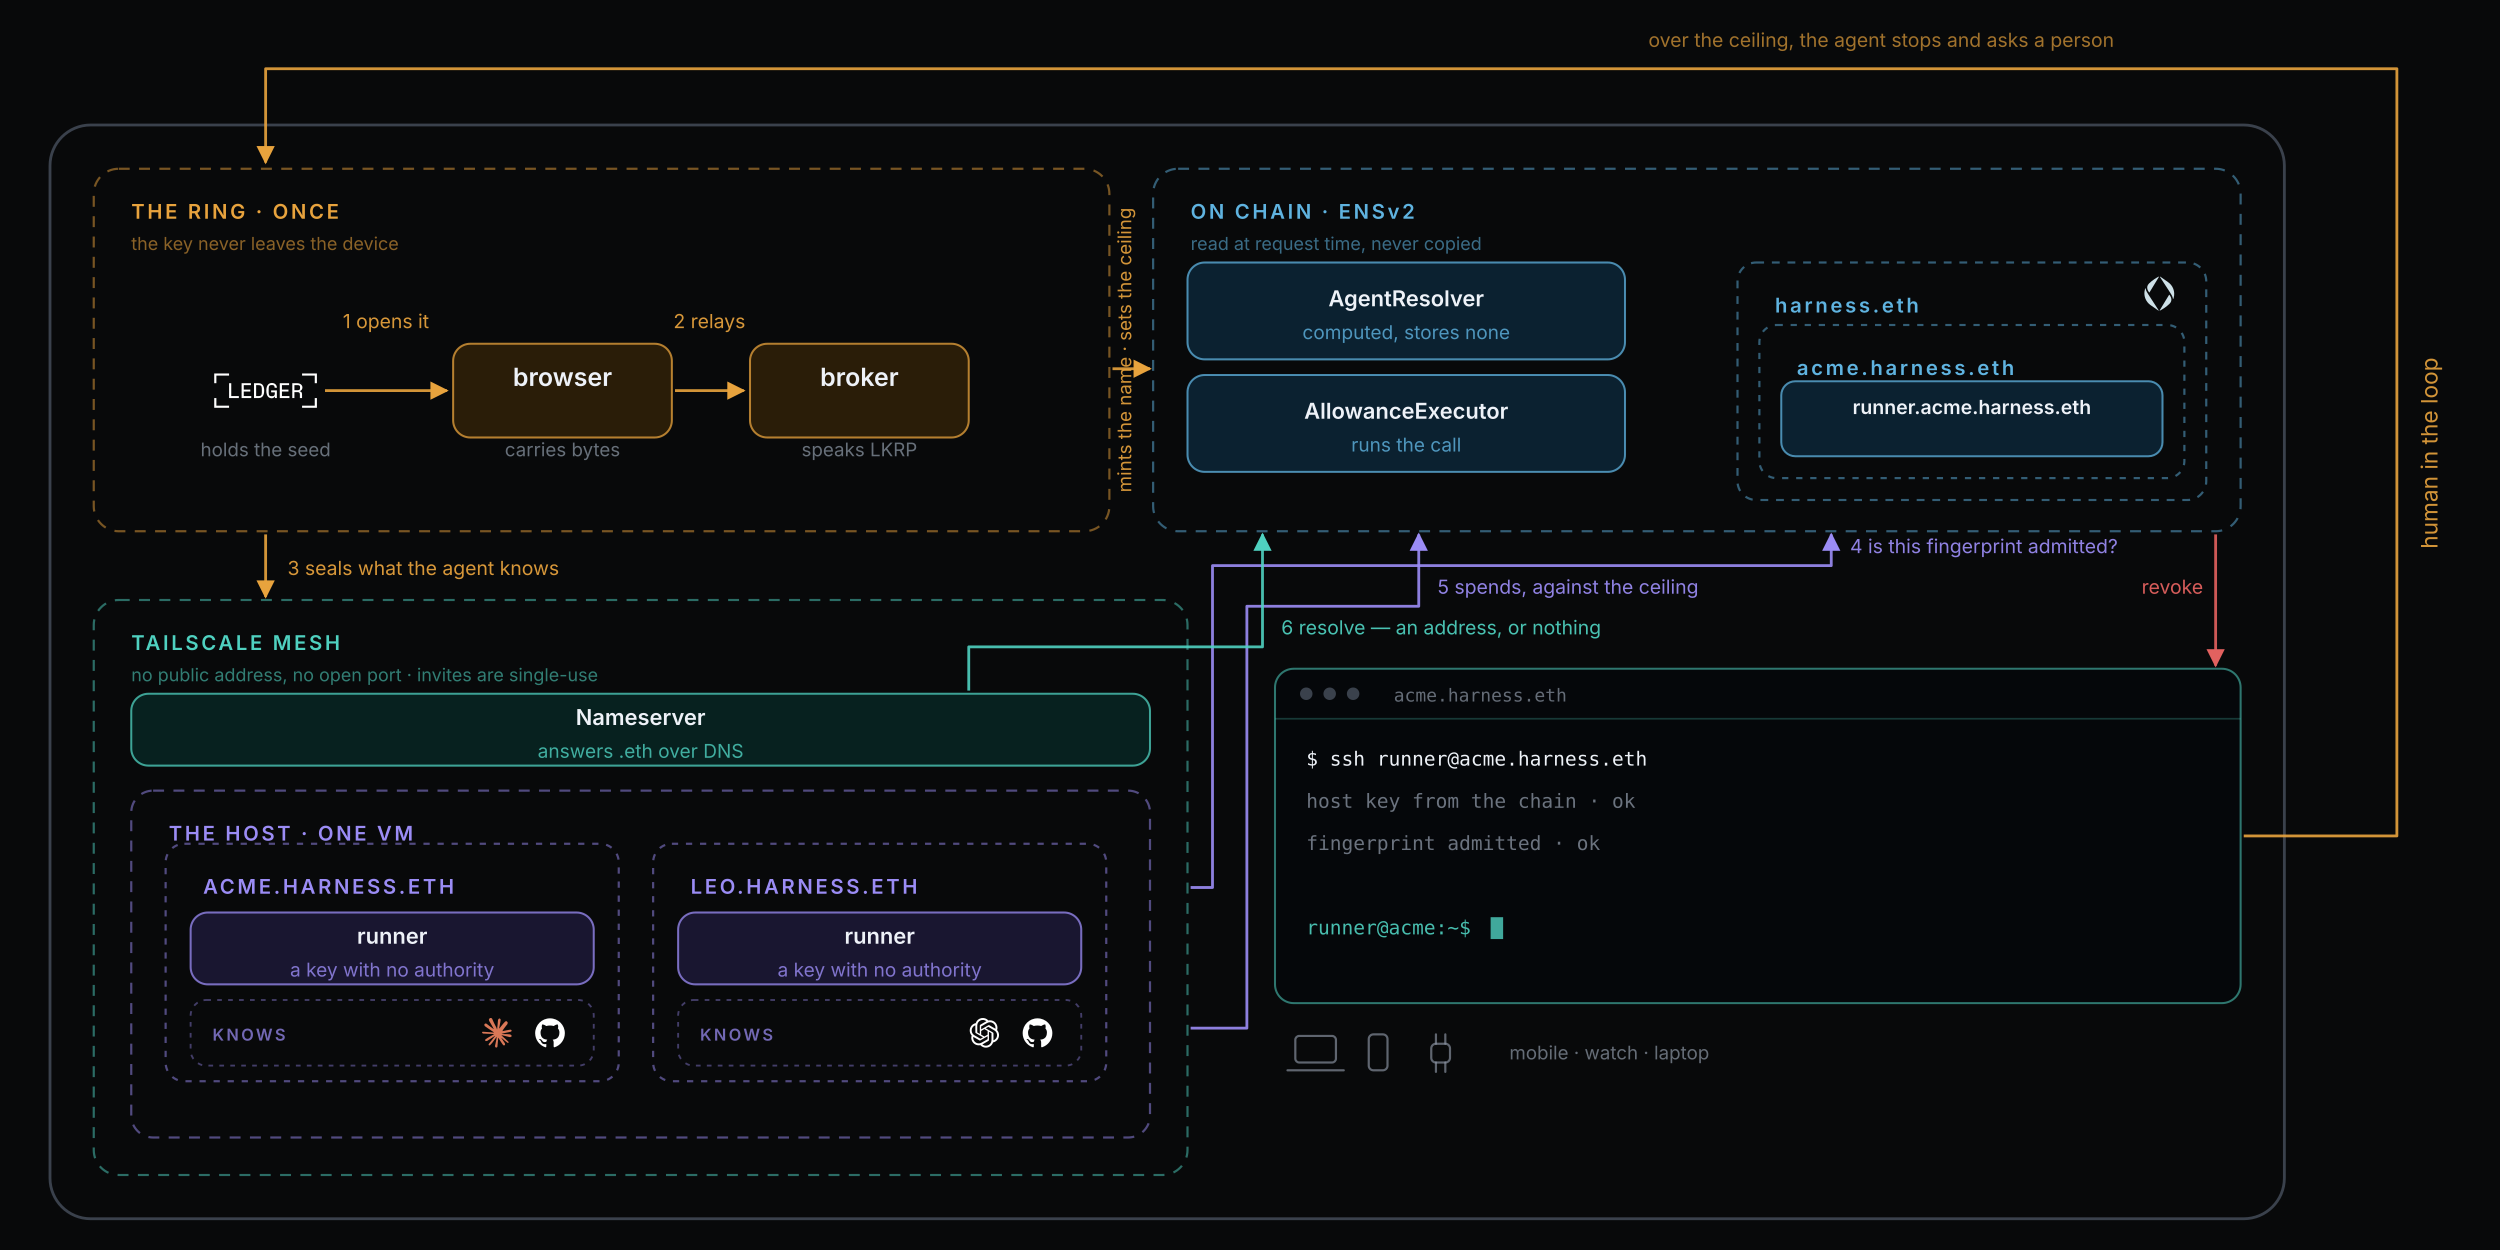
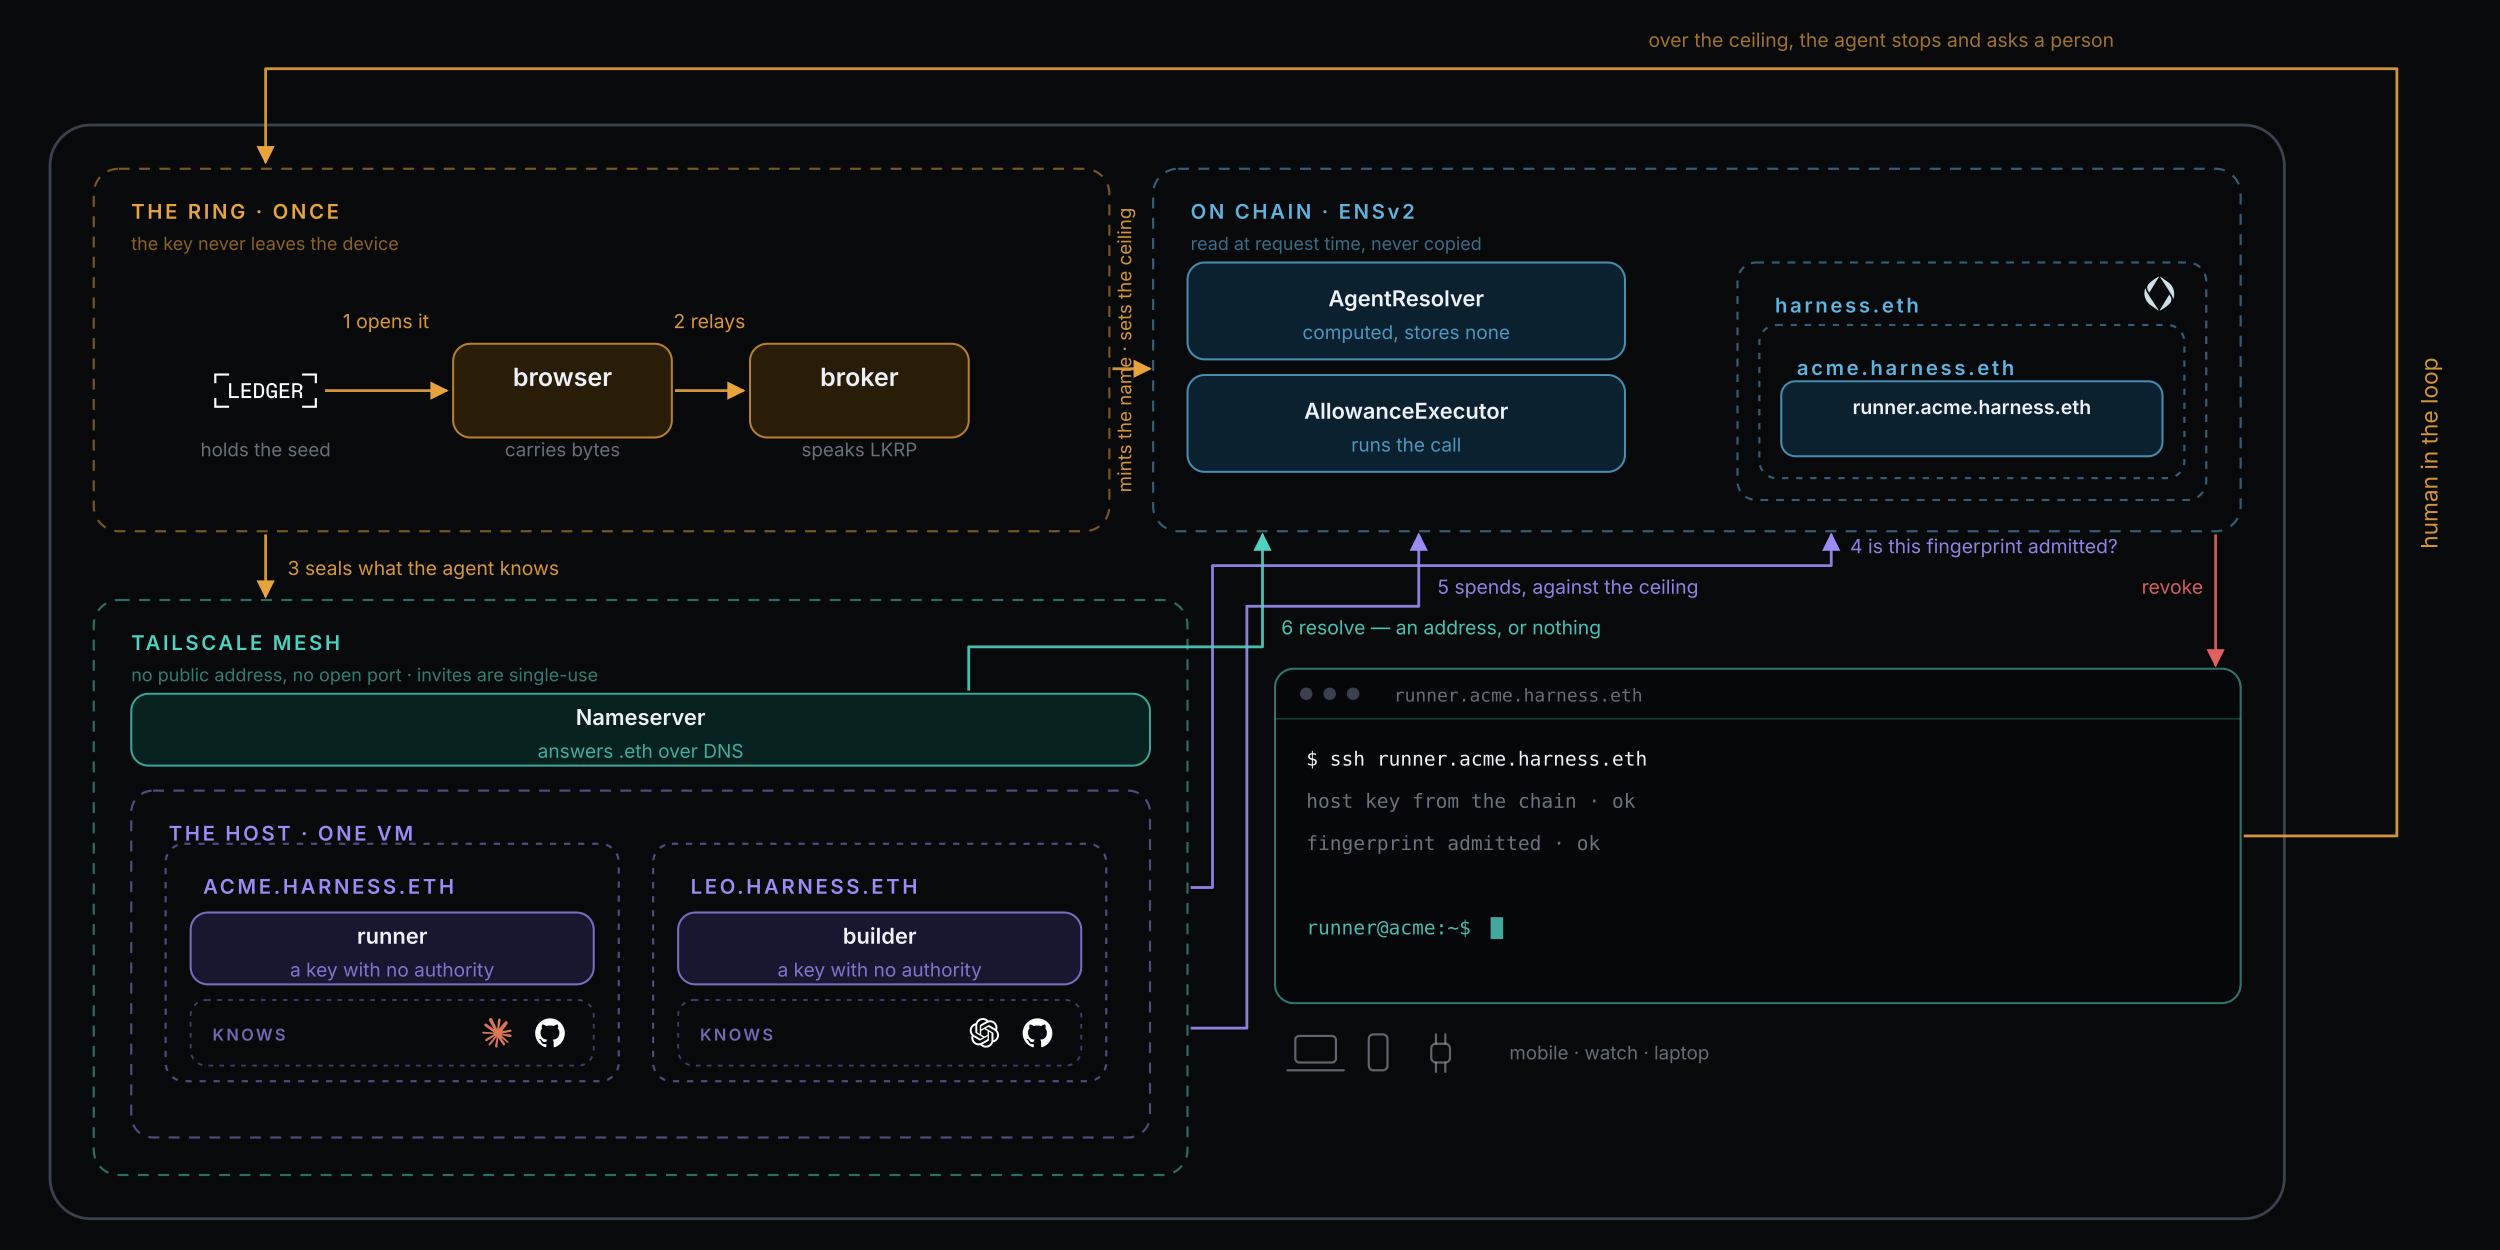
<svg xmlns="http://www.w3.org/2000/svg" width="1600" height="800" viewBox="0 0 1600 800" font-family="Inter, ui-sans-serif, system-ui, sans-serif">
  <defs>
    <marker id="me8a33d" viewBox="0 0 10 10" refX="9" refY="5" markerWidth="6.5" markerHeight="6.5" orient="auto-start-reverse">
      <path d="M 0 0 L 10 5 L 0 10 z" fill="#e8a33d" />
    </marker>
    <marker id="m5fb3e0" viewBox="0 0 10 10" refX="9" refY="5" markerWidth="6.5" markerHeight="6.5" orient="auto-start-reverse">
      <path d="M 0 0 L 10 5 L 0 10 z" fill="#5fb3e0" />
    </marker>
    <marker id="m9b8cf5" viewBox="0 0 10 10" refX="9" refY="5" markerWidth="6.5" markerHeight="6.5" orient="auto-start-reverse">
      <path d="M 0 0 L 10 5 L 0 10 z" fill="#9b8cf5" />
    </marker>
    <marker id="m4fd1c0" viewBox="0 0 10 10" refX="9" refY="5" markerWidth="6.5" markerHeight="6.5" orient="auto-start-reverse">
      <path d="M 0 0 L 10 5 L 0 10 z" fill="#4fd1c0" />
    </marker>
    <marker id="me2615f" viewBox="0 0 10 10" refX="9" refY="5" markerWidth="6.5" markerHeight="6.5" orient="auto-start-reverse">
      <path d="M 0 0 L 10 5 L 0 10 z" fill="#e2615f" />
    </marker>
  </defs>
  <rect width="1600" height="800" fill="#08090a" />
  <rect x="32" y="80" width="1430" height="700" rx="26" fill="none" stroke="#3a414c" stroke-width="1.8" />
  <rect x="60" y="108" width="650" height="232" rx="16" fill="none" stroke="#e8a33d" stroke-opacity="0.5" stroke-width="1.4" stroke-dasharray="7 6" />
  <text x="84" y="140" fill="#e8a33d" font-size="13" font-weight="600" letter-spacing="1.7">THE RING · ONCE</text>
  <text x="84" y="160" fill="#e8a33d" fill-opacity="0.58" font-size="11.5">the key never leaves the device</text>
  <svg x="137.1" y="239.0" width="65.8" height="22" viewBox="0 0 383 128" fill="none">
    <path d="M327.262 119.94V127.998H382.57V91.655H374.511V119.94H327.262ZM327.262 0V8.058H374.511V36.345H382.57V0H327.262ZM298.74 62.341V43.616H311.382C317.546 43.616 319.758 45.67 319.758 51.28V54.598C319.758 60.366 317.624 62.341 311.382 62.341H298.74ZM318.808 65.659C324.575 64.158 328.604 58.784 328.604 52.386C328.604 48.356 327.025 44.721 324.023 41.797C320.23 38.162 315.172 36.345 308.615 36.345H290.838V91.653H298.74V69.61H310.592C316.675 69.61 319.125 72.138 319.125 78.46V91.655H327.184V79.724C327.184 71.032 325.13 67.715 318.808 66.766V65.659ZM252.282 67.476H276.618V60.207H252.282V43.614H278.988V36.345H244.222V91.653H280.173V84.384H252.282V67.476ZM225.812 70.4V74.192C225.812 82.172 222.888 84.78 215.541 84.78H213.803C206.454 84.78 202.899 82.409 202.899 71.426V56.572C202.899 45.511 206.613 43.218 213.96 43.218H215.539C222.73 43.218 225.021 45.905 225.099 53.332H233.791C233.001 42.428 225.732 35.556 214.828 35.556C209.535 35.556 205.11 37.215 201.792 40.374C196.814 45.037 194.049 52.938 194.049 63.999C194.049 74.666 196.42 82.567 201.318 87.465C204.636 90.704 209.219 92.443 213.723 92.443C218.463 92.443 222.81 90.546 225.021 86.438H226.126V91.653H233.395V63.131H211.983V70.4H225.812ZM156.126 43.614H164.739C172.878 43.614 177.303 45.668 177.303 56.73V71.268C177.303 82.329 172.878 84.384 164.739 84.384H156.126V43.614ZM165.449 91.655C180.541 91.655 186.149 80.198 186.149 64.001C186.149 47.567 180.145 36.347 165.29 36.347H148.223V91.655H165.449ZM110.063 67.476H134.399V60.207H110.063V43.614H136.768V36.345H102.002V91.653H137.954V84.384H110.063V67.476ZM63.446 36.345H55.388V91.653H91.733V84.384H63.446V36.345ZM0 91.655V128H55.308V119.94H8.058V91.655H0ZM0 0V36.345H8.058V8.058H55.308V0H0Z" fill="#ffffff" />
  </svg>
  <text x="170" y="292" fill="#8d97a6" fill-opacity="0.72" font-size="12" font-weight="400" text-anchor="middle">holds the seed</text>
  <rect x="290" y="220" width="140" height="60" rx="11" fill="#2a1d08" stroke="#e8a33d" stroke-opacity="0.75" stroke-width="1.3" />
  <text x="360" y="247" fill="#eef2f8" font-size="16" font-weight="600" text-anchor="middle">browser</text>
  <text x="360" y="292" fill="#8d97a6" fill-opacity="0.72" font-size="12" font-weight="400" text-anchor="middle">carries bytes</text>
  <rect x="480" y="220" width="140" height="60" rx="11" fill="#2a1d08" stroke="#e8a33d" stroke-opacity="0.75" stroke-width="1.3" />
  <text x="550" y="247" fill="#eef2f8" font-size="16" font-weight="600" text-anchor="middle">broker</text>
  <text x="550" y="292" fill="#8d97a6" fill-opacity="0.72" font-size="12" font-weight="400" text-anchor="middle">speaks LKRP</text>
  <path d="M 208 250 L 286 250" fill="none" stroke="#e8a33d" stroke-opacity="0.9" stroke-width="1.8" stroke-linejoin="round" marker-end="url(#me8a33d)" />
  <text x="247" y="210" fill="#e8a33d" fill-opacity="0.92" font-size="12.4" text-anchor="middle">1  opens it</text>
  <path d="M 432 250 L 476 250" fill="none" stroke="#e8a33d" stroke-opacity="0.9" stroke-width="1.8" stroke-linejoin="round" marker-end="url(#me8a33d)" />
  <text x="454" y="210" fill="#e8a33d" fill-opacity="0.92" font-size="12.4" text-anchor="middle">2  relays</text>
  <rect x="738" y="108" width="696" height="232" rx="16" fill="none" stroke="#5fb3e0" stroke-opacity="0.5" stroke-width="1.4" stroke-dasharray="7 6" />
  <text x="762" y="140" fill="#5fb3e0" font-size="13" font-weight="600" letter-spacing="1.7">ON CHAIN · ENSv2</text>
  <text x="762" y="160" fill="#5fb3e0" fill-opacity="0.58" font-size="11.5">read at request time, never copied</text>
  <rect x="760" y="168" width="280" height="62" rx="11" fill="#0b2130" stroke="#5fb3e0" stroke-opacity="0.75" stroke-width="1.3" />
  <text x="900" y="196" fill="#eef2f8" font-size="14" font-weight="600" text-anchor="middle">AgentResolver</text>
  <text x="900" y="217" fill="#5fb3e0" fill-opacity="0.8" font-size="12.2" text-anchor="middle">computed, stores none</text>
  <rect x="760" y="240" width="280" height="62" rx="11" fill="#0b2130" stroke="#5fb3e0" stroke-opacity="0.75" stroke-width="1.3" />
  <text x="900" y="268" fill="#eef2f8" font-size="14" font-weight="600" text-anchor="middle">AllowanceExecutor</text>
  <text x="900" y="289" fill="#5fb3e0" fill-opacity="0.8" font-size="12.2" text-anchor="middle">runs the call</text>
  <rect x="1112" y="168" width="300" height="152" rx="12" fill="none" stroke="#5fb3e0" stroke-opacity="0.5" stroke-width="1.4" stroke-dasharray="5 5" />
  <text x="1136" y="200" fill="#5fb3e0" font-size="13" font-weight="600" letter-spacing="1.7">harness.eth</text>
  <rect x="1126" y="208" width="272" height="98" rx="11" fill="none" stroke="#5fb3e0" stroke-opacity="0.5" stroke-width="1.4" stroke-dasharray="4 5" />
  <text x="1150" y="240" fill="#5fb3e0" font-size="13" font-weight="600" letter-spacing="1.7">acme.harness.eth</text>
  <rect x="1140" y="244" width="244" height="48" rx="9" fill="#0b2130" stroke="#5fb3e0" stroke-opacity="0.75" stroke-width="1.3" />
  <text x="1262" y="265" fill="#eef2f8" font-size="12.5" font-weight="600" text-anchor="middle">runner.acme.harness.eth</text>
  <svg x="1372.4" y="177.0" width="19.1" height="22" viewBox="0 0 80 92" fill="none">
    <g id="Group 2243409">
      <path id="Vector" d="M38.952 0.849L13.739 42.333C13.542 42.658 13.082 42.695 12.837 42.404C10.618 39.768 2.349 28.556 12.581 18.337C21.918 9.012 33.81 2.364 38.217 0.066C38.718 -0.195 39.244 0.367 38.952 0.849Z" fill="#CEE1E8" />
      <path id="Vector_2" d="M37.557 91.174C38.061 91.526 38.681 90.925 38.343 90.412C32.712 81.847 13.992 53.348 11.406 49.07C8.856 44.85 3.839 37.838 3.421 31.838C3.379 31.239 2.551 31.117 2.342 31.681C2.006 32.589 1.649 33.673 1.315 34.912C-2.894 50.547 3.219 67.138 16.494 76.43L37.557 91.174V91.174Z" fill="#CEE1E8" />
      <path id="Vector_3" d="M41.021 90.436L66.233 48.951C66.43 48.626 66.89 48.59 67.135 48.881C69.355 51.517 77.624 62.728 67.391 72.947C58.055 82.272 46.162 88.921 41.755 91.218C41.255 91.479 40.728 90.917 41.021 90.436Z" fill="#CEE1E8" />
      <path id="Vector_4" d="M42.443 0.105C41.939 -0.247 41.319 0.354 41.657 0.867C47.288 9.432 66.008 37.931 68.594 42.209C71.144 46.429 76.161 53.441 76.579 59.441C76.621 60.04 77.449 60.161 77.658 59.598C77.994 58.69 78.351 57.606 78.685 56.367C82.894 40.732 76.781 24.141 63.506 14.849L42.443 0.105Z" fill="#CEE1E8" />
    </g>
  </svg>
  <rect x="60" y="384" width="700" height="368" rx="16" fill="none" stroke="#4fd1c0" stroke-opacity="0.5" stroke-width="1.4" stroke-dasharray="7 6" />
  <text x="84" y="416" fill="#4fd1c0" font-size="13" font-weight="600" letter-spacing="1.7">TAILSCALE MESH</text>
  <text x="84" y="436" fill="#4fd1c0" fill-opacity="0.58" font-size="11.5">no public address, no open port · invites are single-use</text>
  <rect x="84" y="444" width="652" height="46" rx="11" fill="#07211f" stroke="#4fd1c0" stroke-opacity="0.75" stroke-width="1.3" />
  <text x="410" y="464" fill="#eef2f8" font-size="14" font-weight="600" text-anchor="middle">Nameserver</text>
  <text x="410" y="485" fill="#4fd1c0" fill-opacity="0.8" font-size="12.2" text-anchor="middle">answers .eth over DNS</text>
  <rect x="84" y="506" width="652" height="222" rx="14" fill="none" stroke="#9b8cf5" stroke-opacity="0.5" stroke-width="1.4" stroke-dasharray="7 6" />
  <text x="108" y="538" fill="#9b8cf5" font-size="13" font-weight="600" letter-spacing="1.7">THE HOST · ONE VM</text>
  <rect x="106" y="540" width="290" height="152" rx="12" fill="none" stroke="#9b8cf5" stroke-opacity="0.5" stroke-width="1.4" stroke-dasharray="4 5" />
  <text x="130" y="572" fill="#9b8cf5" font-size="13" font-weight="600" letter-spacing="1.7">ACME.HARNESS.ETH</text>
  <rect x="122" y="584" width="258" height="46" rx="11" fill="#191630" stroke="#9b8cf5" stroke-opacity="0.75" stroke-width="1.3" />
  <text x="251" y="604" fill="#eef2f8" font-size="14" font-weight="600" text-anchor="middle">runner</text>
  <text x="251" y="625" fill="#9b8cf5" fill-opacity="0.8" font-size="12.2" text-anchor="middle">a key with no authority</text>
  <rect x="122" y="640" width="258" height="42" rx="10" fill="none" stroke="#9b8cf5" stroke-opacity="0.4" stroke-width="1.2" stroke-dasharray="3 4" />
  <text x="136" y="666" fill="#9b8cf5" fill-opacity="0.72" font-size="10.5" font-weight="600" text-anchor="start" letter-spacing="1.5">KNOWS</text>
  <svg x="308.5" y="651.5" width="19.0" height="19" viewBox="0 0 24 24" fill="#D97757">
    <path d="m4.714 15.956 4.717-2.647.079-.231-.079-.128h-.231l-.789-.049-2.696-.073-2.337-.097-2.265-.121-.571-.121-.534-.704.055-.352.48-.322.686.061 1.518.103 2.277.158 1.651.097 2.447.255h.389l.055-.158-.134-.097-.103-.097L6.973 9.836l-2.55-1.688-1.336-.971-.723-.492-.364-.461-.158-1.008.656-.723.88.061.225.061.892.686 1.906 1.475 2.489 1.834.364.303.146-.103.018-.073-.164-.273-1.354-2.447-1.445-2.489-.643-1.032-.17-.619c-.061-.255-.103-.467-.103-.729L6.287.134 6.7 0l.996.134.419.364.619 1.415 1.002 2.228 1.554 3.03.455.898.243.832.091.255h.158v-.146l.128-1.706.237-2.095.231-2.696.079-.759.376-.911.747-.492.583.279.48.686-.067.443-.285 1.852-.559 2.902-.364 1.943h.212l.243-.243.984-1.305 1.651-2.064.729-.82.85-.905.546-.431h1.032l.759 1.129-.34 1.166-1.062 1.348-.88 1.141-1.263 1.7-.789 1.36.073.109.188-.018 2.853-.607 1.542-.279 1.84-.316.832.389.091.395-.328.807-1.967.486-2.307.461-3.436.814-.043.03.049.061 1.548.146.662.036h1.621l3.018.225.789.522.474.638-.079.486-1.214.619-1.639-.389-3.825-.911-1.311-.328h-.182v.109l1.093 1.069 2.003 1.809 2.507 2.331.128.577-.322.455-.34-.049-2.204-1.657-.85-.747-1.925-1.621h-.128v.17l.443.65 2.344 3.521.121 1.081-.17.352-.607.212-.668-.121-1.372-1.925L14.38 17.959l-1.141-1.943-.14.079-.674 7.255-.316.37-.729.279-.607-.461-.322-.747.322-1.475.389-1.925.316-1.53.285-1.9.17-.631-.012-.043-.14.018-1.433 1.967-2.18 2.945-1.724 1.846-.413.164-.716-.37.067-.662.401-.589 2.386-3.036 1.439-1.882.929-1.087-.006-.158h-.055l-6.338 4.116-1.129.146-.486-.455.061-.747.231-.243 1.906-1.311Z" />
  </svg>
  <svg x="342.5" y="651.5" width="19.0" height="19" viewBox="0 0 24 24" fill="#ffffff">
    <path d="M12 .297c-6.63 0-12 5.373-12 12 0 5.303 3.438 9.8 8.205 11.385.6.113.82-.258.82-.577 0-.285-.01-1.04-.015-2.04-3.338.724-4.042-1.61-4.042-1.61C4.422 18.07 3.633 17.7 3.633 17.7c-1.087-.744.084-.729.084-.729 1.205.084 1.838 1.236 1.838 1.236 1.07 1.835 2.809 1.305 3.495.998.108-.776.417-1.305.76-1.605-2.665-.3-5.466-1.332-5.466-5.93 0-1.31.465-2.38 1.235-3.22-.135-.303-.54-1.523.105-3.176 0 0 1.005-.322 3.3 1.23.96-.267 1.98-.399 3-.405 1.02.006 2.04.138 3 .405 2.28-1.552 3.285-1.23 3.285-1.23.645 1.653.24 2.873.12 3.176.765.84 1.23 1.91 1.23 3.22 0 4.61-2.805 5.625-5.475 5.92.42.36.81 1.096.81 2.22 0 1.606-.015 2.896-.015 3.286 0 .315.21.69.825.57C20.565 22.092 24 17.592 24 12.297c0-6.627-5.373-12-12-12" />
  </svg>
  <rect x="418" y="540" width="290" height="152" rx="12" fill="none" stroke="#9b8cf5" stroke-opacity="0.5" stroke-width="1.4" stroke-dasharray="4 5" />
  <text x="442" y="572" fill="#9b8cf5" font-size="13" font-weight="600" letter-spacing="1.7">LEO.HARNESS.ETH</text>
  <rect x="434" y="584" width="258" height="46" rx="11" fill="#191630" stroke="#9b8cf5" stroke-opacity="0.75" stroke-width="1.3" />
-   <text x="563" y="604" fill="#eef2f8" font-size="14" font-weight="600" text-anchor="middle">runner</text>
+   <text x="563" y="604" fill="#eef2f8" font-size="14" font-weight="600" text-anchor="middle">builder</text>
  <text x="563" y="625" fill="#9b8cf5" fill-opacity="0.8" font-size="12.2" text-anchor="middle">a key with no authority</text>
  <rect x="434" y="640" width="258" height="42" rx="10" fill="none" stroke="#9b8cf5" stroke-opacity="0.4" stroke-width="1.2" stroke-dasharray="3 4" />
  <text x="448" y="666" fill="#9b8cf5" fill-opacity="0.72" font-size="10.5" font-weight="600" text-anchor="start" letter-spacing="1.5">KNOWS</text>
  <svg x="620.5" y="651.5" width="19.0" height="19" viewBox="0 0 24 24" fill="#ffffff">
    <path d="M22.282 9.821a5.985 5.985 0 0 0-.516-4.911 6.046 6.046 0 0 0-6.51-2.9A6.065 6.065 0 0 0 4.981 4.182a5.985 5.985 0 0 0-3.998 2.9 6.046 6.046 0 0 0 .743 7.097 5.98 5.98 0 0 0 .511 4.911 6.051 6.051 0 0 0 6.515 2.9A5.985 5.985 0 0 0 13.26 24a6.056 6.056 0 0 0 5.772-4.206 5.989 5.989 0 0 0 3.998-2.9 6.056 6.056 0 0 0-.748-7.073zm-9.022 12.608a4.476 4.476 0 0 1-2.876-1.041l.142-.08 4.778-2.758a.795.795 0 0 0 .393-.681v-6.737l2.02 1.169a.071.071 0 0 1 .038.052v5.583a4.504 4.504 0 0 1-4.495 4.494zm-9.661-4.125a4.471 4.471 0 0 1-.535-3.014l.142.085 4.783 2.758a.771.771 0 0 0 .781 0l5.843-3.369v2.332a.08.08 0 0 1-.033.061L9.74 19.95a4.499 4.499 0 0 1-6.141-1.646zM2.341 7.896a4.485 4.485 0 0 1 2.365-1.973V11.6a.766.766 0 0 0 .388.676l5.814 3.354-2.02 1.169a.076.076 0 0 1-.071 0l-4.83-2.787A4.504 4.504 0 0 1 2.341 7.872zm16.596 3.856L13.104 8.364 15.119 7.2a.076.076 0 0 1 .071 0l4.83 2.791a4.494 4.494 0 0 1-.676 8.104v-5.677a.79.79 0 0 0-.407-.667zm2.011-3.023l-.142-.085-4.774-2.782a.776.776 0 0 0-.785 0L9.409 9.23V6.897a.066.066 0 0 1 .028-.061l4.83-2.787a4.499 4.499 0 0 1 6.68 4.66zM8.306 12.863l-2.02-1.164a.08.08 0 0 1-.038-.057V6.074a4.499 4.499 0 0 1 7.376-3.454l-.142.081L8.704 5.459a.795.795 0 0 0-.393.681zm1.098-2.365l2.602-1.5 2.607 1.5v2.999l-2.597 1.5-2.607-1.5Z" />
  </svg>
  <svg x="654.5" y="651.5" width="19.0" height="19" viewBox="0 0 24 24" fill="#ffffff">
    <path d="M12 .297c-6.63 0-12 5.373-12 12 0 5.303 3.438 9.8 8.205 11.385.6.113.82-.258.82-.577 0-.285-.01-1.04-.015-2.04-3.338.724-4.042-1.61-4.042-1.61C4.422 18.07 3.633 17.7 3.633 17.7c-1.087-.744.084-.729.084-.729 1.205.084 1.838 1.236 1.838 1.236 1.07 1.835 2.809 1.305 3.495.998.108-.776.417-1.305.76-1.605-2.665-.3-5.466-1.332-5.466-5.93 0-1.31.465-2.38 1.235-3.22-.135-.303-.54-1.523.105-3.176 0 0 1.005-.322 3.3 1.23.96-.267 1.98-.399 3-.405 1.02.006 2.04.138 3 .405 2.28-1.552 3.285-1.23 3.285-1.23.645 1.653.24 2.873.12 3.176.765.84 1.23 1.91 1.23 3.22 0 4.61-2.805 5.625-5.475 5.92.42.36.81 1.096.81 2.22 0 1.606-.015 2.896-.015 3.286 0 .315.21.69.825.57C20.565 22.092 24 17.592 24 12.297c0-6.627-5.373-12-12-12" />
  </svg>
  <rect x="816" y="428" width="618" height="214" rx="12" fill="#05070a" stroke="#4fd1c0" stroke-opacity="0.55" stroke-width="1.3" />
  <path d="M816 460 H1434" stroke="#4fd1c0" stroke-opacity="0.25" stroke-width="1.1" />
  <circle cx="836" cy="444" r="4" fill="#3a414c" />
  <circle cx="851" cy="444" r="4" fill="#3a414c" />
  <circle cx="866" cy="444" r="4" fill="#3a414c" />
-   <text x="892" y="449" fill="#8d97a6" fill-opacity="0.7" font-size="11.5" font-weight="400" text-anchor="start" font-family="ui-monospace, SFMono-Regular, Menlo, monospace">acme.harness.eth</text>
-   <text x="836" y="490" fill="#eef2f8" fill-opacity="1.0" font-size="12.5" font-weight="400" text-anchor="start" font-family="ui-monospace, SFMono-Regular, Menlo, monospace">$ ssh runner@acme.harness.eth</text>
+   <text x="892" y="449" fill="#8d97a6" fill-opacity="0.7" font-size="11.5" font-weight="400" text-anchor="start" font-family="ui-monospace, SFMono-Regular, Menlo, monospace">runner.acme.harness.eth</text>
+   <text x="836" y="490" fill="#eef2f8" fill-opacity="1.0" font-size="12.5" font-weight="400" text-anchor="start" font-family="ui-monospace, SFMono-Regular, Menlo, monospace">$ ssh runner.acme.harness.eth</text>
  <text x="836" y="517" fill="#8d97a6" fill-opacity="0.75" font-size="12.5" font-weight="400" text-anchor="start" font-family="ui-monospace, SFMono-Regular, Menlo, monospace">host key from the chain · ok</text>
  <text x="836" y="544" fill="#8d97a6" fill-opacity="0.75" font-size="12.5" font-weight="400" text-anchor="start" font-family="ui-monospace, SFMono-Regular, Menlo, monospace">fingerprint admitted · ok</text>
  <text x="836" y="598" fill="#4fd1c0" fill-opacity="0.9" font-size="12.5" font-weight="400" text-anchor="start" font-family="ui-monospace, SFMono-Regular, Menlo, monospace">runner@acme:~$</text>
  <rect x="954" y="587" width="8" height="14" fill="#4fd1c0" fill-opacity="0.8" />
  <g stroke="#8d97a6" stroke-opacity="0.65" stroke-width="1.4" fill="none">
    <rect x="829" y="663" width="26" height="17" rx="2.5" />
    <path d="M824 685 H860" stroke-linecap="round" />
  </g>
  <g stroke="#8d97a6" stroke-opacity="0.65" stroke-width="1.4" fill="none">
    <rect x="876" y="662" width="12" height="23" rx="3" />
  </g>
  <g stroke="#8d97a6" stroke-opacity="0.65" stroke-width="1.4" fill="none">
    <rect x="916" y="668" width="12" height="12" rx="3" />
    <path d="M919 668 V662 M925 668 V662 M919 680 V686 M925 680 V686" stroke-linecap="round" />
  </g>
  <text x="966" y="678" fill="#8d97a6" fill-opacity="0.7" font-size="12" font-weight="400" text-anchor="start">mobile · watch · laptop</text>
  <path d="M 712 236 L 736 236" fill="none" stroke="#e8a33d" stroke-opacity="0.9" stroke-width="1.8" stroke-linejoin="round" marker-end="url(#me8a33d)" />
  <text x="724.0" y="224" fill="#e8a33d" fill-opacity="0.9" font-size="12" text-anchor="middle" transform="rotate(-90 724.0 224)">mints the name · sets the ceiling</text>
  <path d="M 170 342 L 170 382" fill="none" stroke="#e8a33d" stroke-opacity="0.9" stroke-width="1.8" stroke-linejoin="round" marker-end="url(#me8a33d)" />
  <text x="184" y="368" fill="#e8a33d" fill-opacity="0.92" font-size="12.4" text-anchor="start">3  seals what the agent knows</text>
  <path d="M 762 568 L 776 568 L 776 362 L 1172 362 L 1172 342" fill="none" stroke="#9b8cf5" stroke-opacity="0.9" stroke-width="1.8" stroke-linejoin="round" marker-end="url(#m9b8cf5)" />
  <text x="1184" y="354" fill="#9b8cf5" fill-opacity="0.92" font-size="12.4" font-weight="400" text-anchor="start">4  is this fingerprint admitted?</text>
  <path d="M 762 658 L 798 658 L 798 388 L 908 388 L 908 342" fill="none" stroke="#9b8cf5" stroke-opacity="0.9" stroke-width="1.8" stroke-linejoin="round" marker-end="url(#m9b8cf5)" />
  <text x="920" y="380" fill="#9b8cf5" fill-opacity="0.92" font-size="12.4" font-weight="400" text-anchor="start">5  spends, against the ceiling</text>
  <path d="M 620 442 L 620 414 L 808 414 L 808 342" fill="none" stroke="#4fd1c0" stroke-opacity="0.9" stroke-width="1.8" stroke-linejoin="round" marker-end="url(#m4fd1c0)" />
  <text x="820" y="406" fill="#4fd1c0" fill-opacity="0.92" font-size="12.4" font-weight="400" text-anchor="start">6  resolve — an address, or nothing</text>
  <path d="M 1418 342 L 1418 426" fill="none" stroke="#e2615f" stroke-opacity="0.9" stroke-width="1.8" stroke-linejoin="round" marker-end="url(#me2615f)" />
  <text x="1410" y="380" fill="#e2615f" fill-opacity="0.95" font-size="12.4" font-weight="400" text-anchor="end">revoke</text>
  <path d="M 1436 535 L 1534 535 L 1534 44 L 170 44 L 170 104" fill="none" stroke="#e8a33d" stroke-opacity="0.9" stroke-width="1.8" stroke-linejoin="round" marker-end="url(#me8a33d)" />
  <text x="1560" y="290" fill="#e8a33d" fill-opacity="0.9" font-size="14.5" text-anchor="middle" transform="rotate(-90 1560 290)">human in the loop</text>
  <text x="1204" y="30" fill="#e8a33d" fill-opacity="0.68" font-size="12.4" font-weight="400" text-anchor="middle">over the ceiling, the agent stops and asks a person</text>
</svg>
